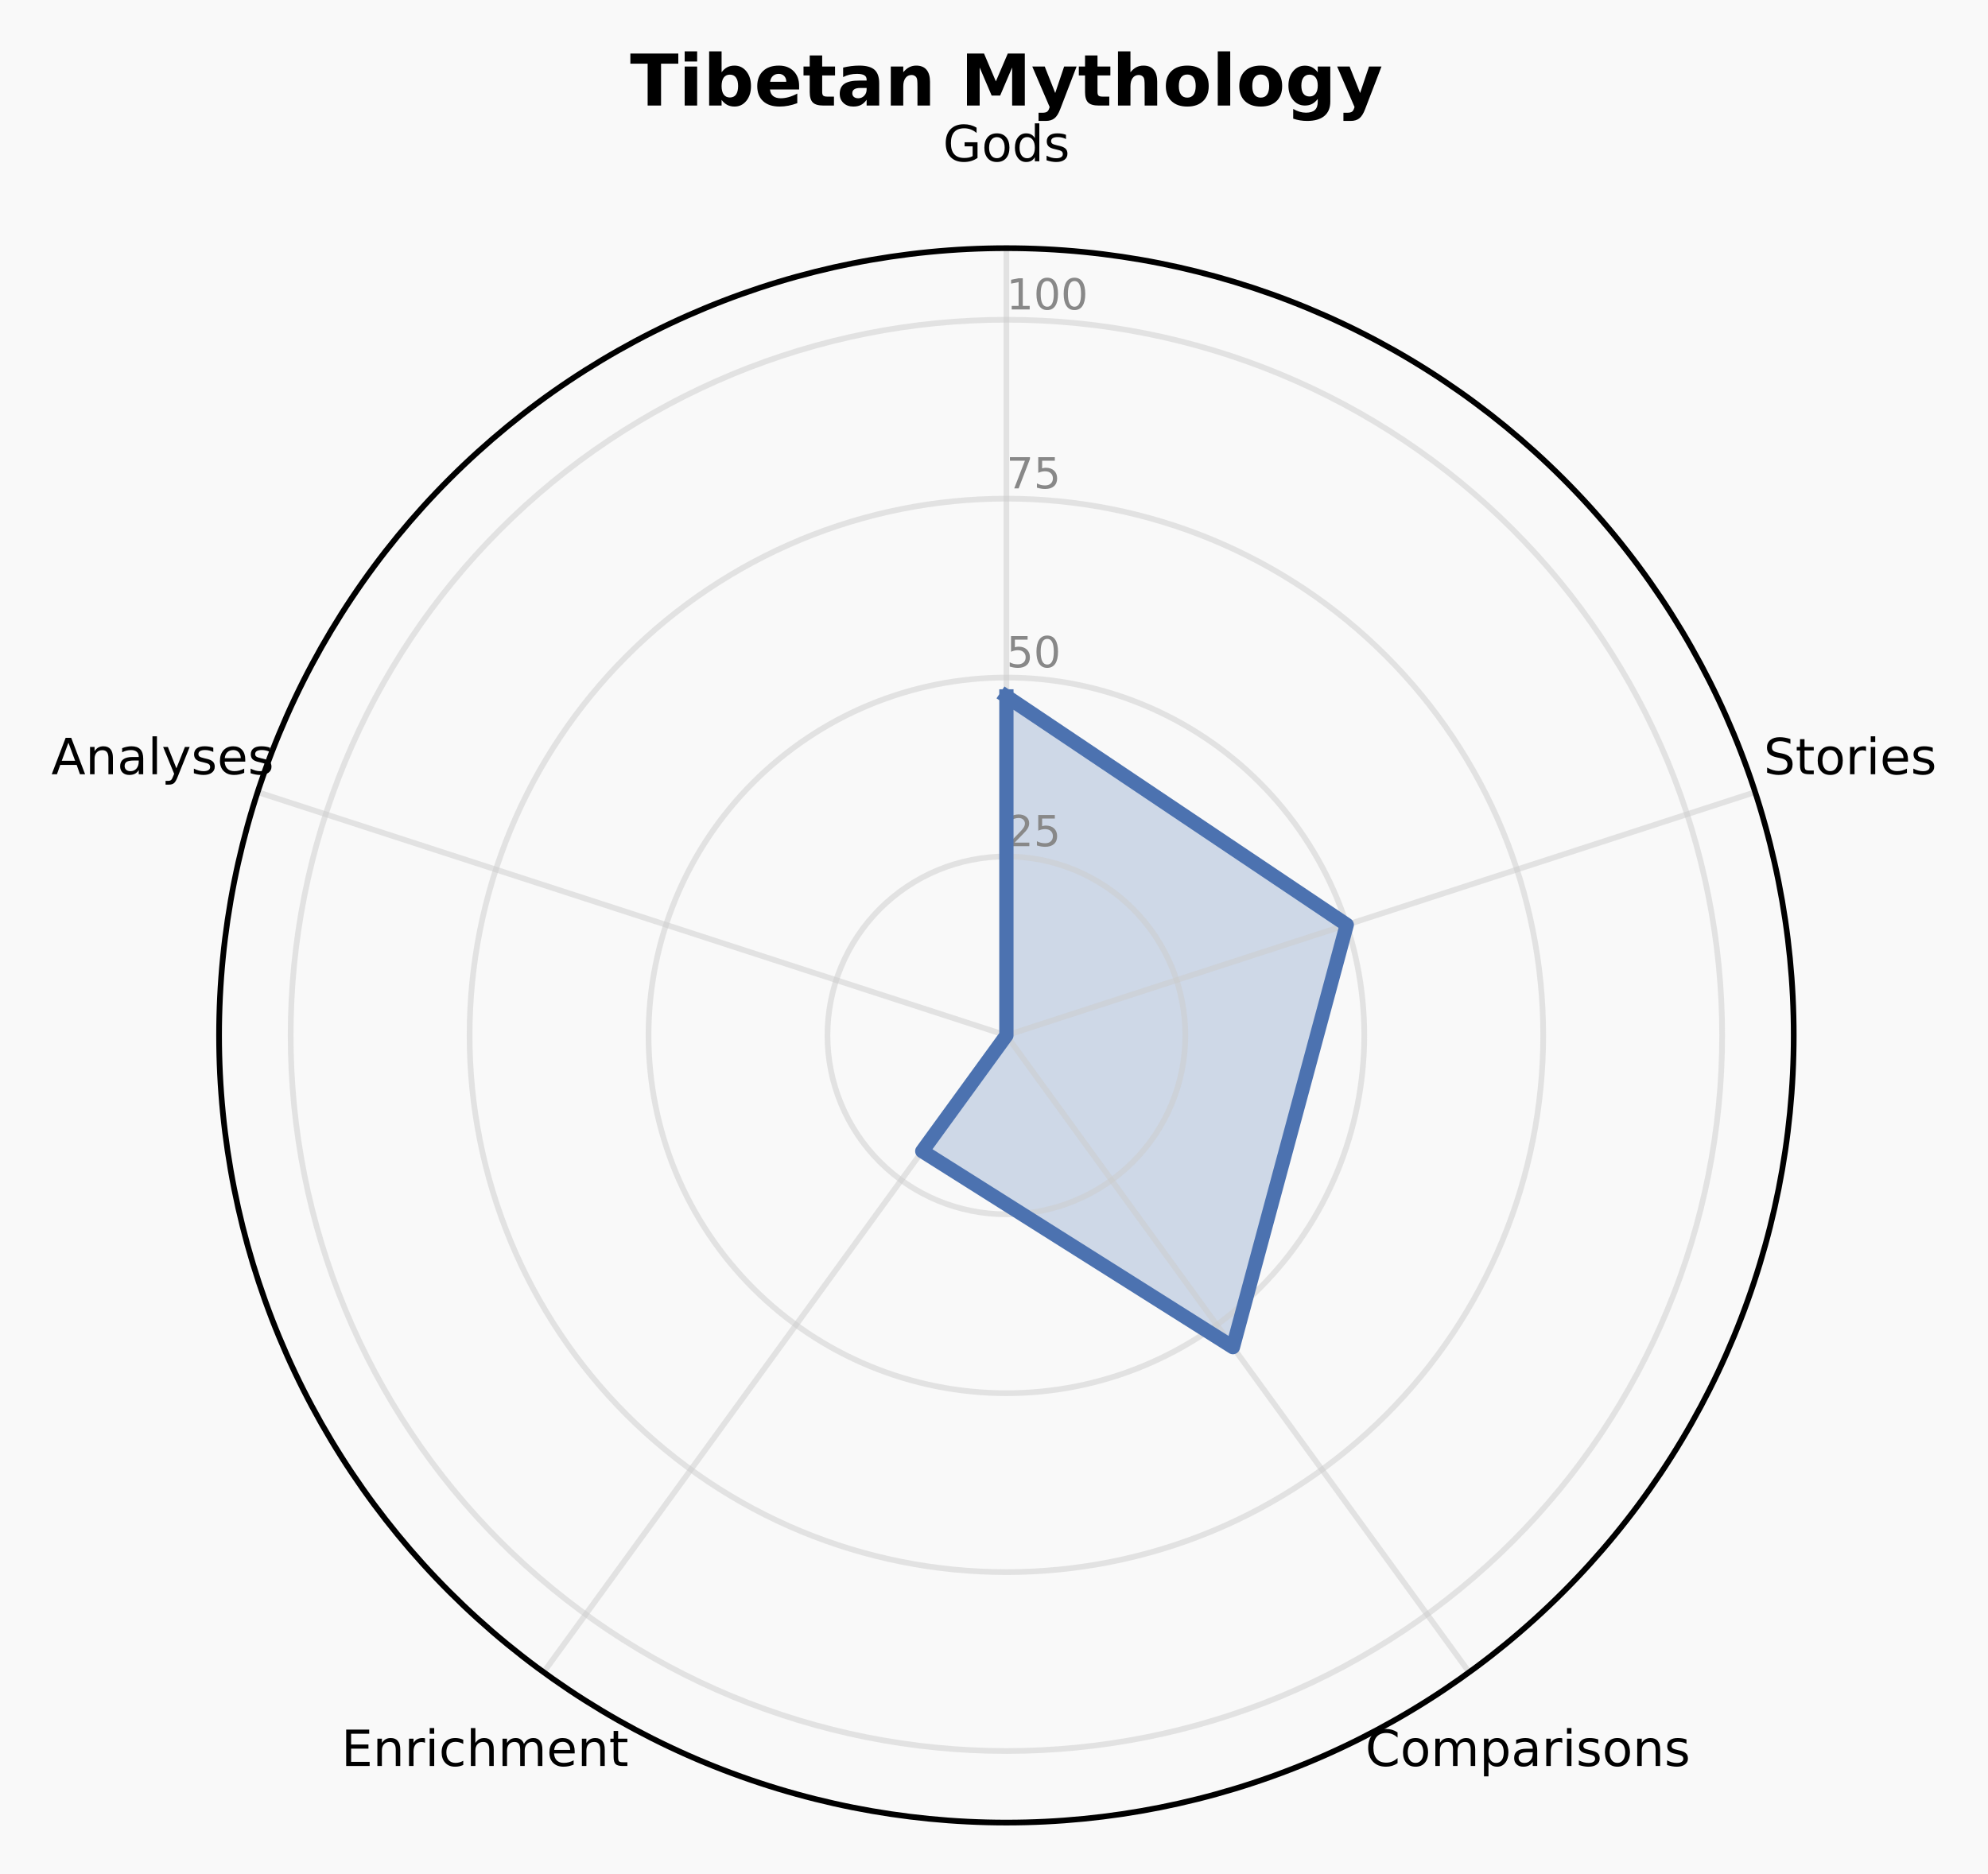
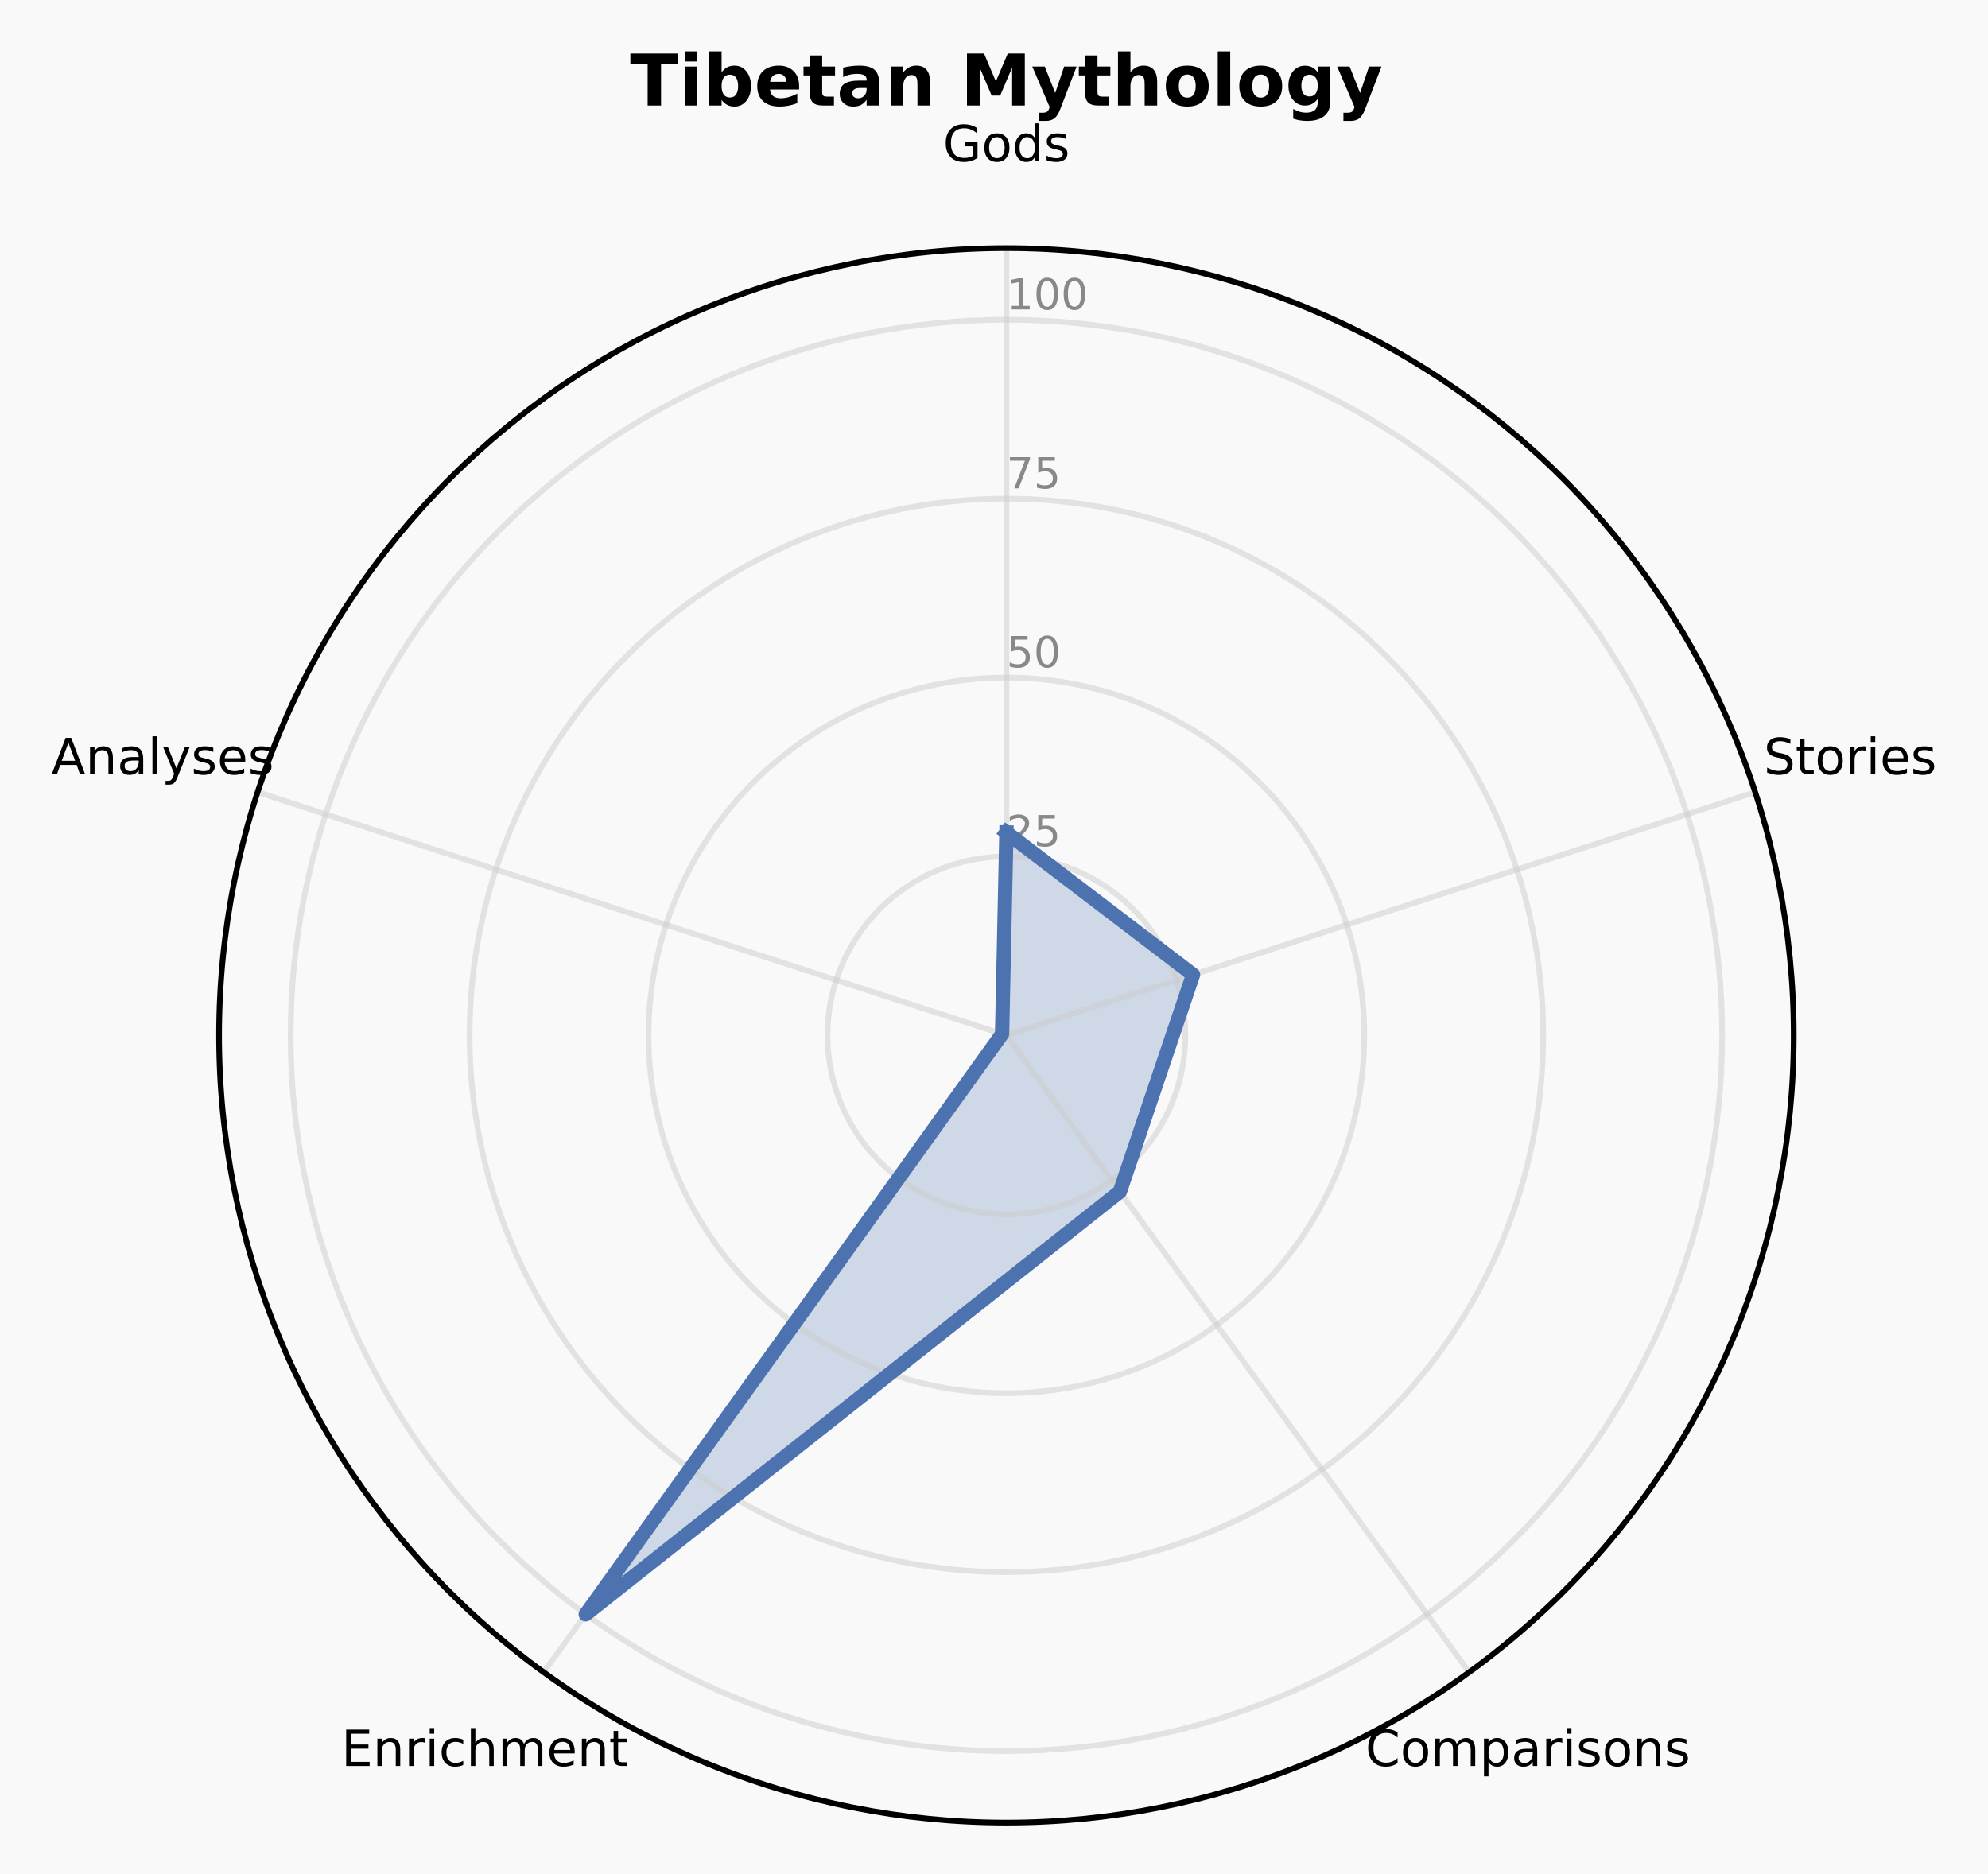
<svg xmlns="http://www.w3.org/2000/svg" xmlns:xlink="http://www.w3.org/1999/xlink" width="278.709pt" height="262.758pt" viewBox="0 0 278.709 262.758" version="1.1">
  <defs>
    <style type="text/css">*{stroke-linejoin: round; stroke-linecap: butt}</style>
  </defs>
  <g id="figure_1">
    <g id="patch_1">
      <path d="M 0 262.758  L 278.709 262.758  L 278.709 0  L 0 0  z " style="fill: #f9f9f9" />
    </g>
    <g id="axes_1">
      <g id="patch_2">
        <path d="M 251.473 145.178  C 251.473 130.683 248.618 116.329 243.071 102.938  C 237.524 89.546 229.393 77.377 219.143 67.128  C 208.894 56.878 196.725 48.748 183.334 43.201  C 169.942 37.654 155.588 34.798 141.093 34.798  C 126.598 34.798 112.244 37.654 98.853 43.201  C 85.461 48.748 73.293 56.878 63.043 67.128  C 52.794 77.377 44.663 89.546 39.116 102.938  C 33.569 116.329 30.714 130.683 30.714 145.178  C 30.714 159.673 33.569 174.027 39.116 187.418  C 44.663 200.81 52.794 212.979 63.043 223.228  C 73.293 233.478 85.461 241.609 98.853 247.155  C 112.244 252.702 126.598 255.558 141.093 255.558  C 155.588 255.558 169.942 252.702 183.334 247.155  C 196.725 241.609 208.894 233.478 219.143 223.228  C 229.393 212.979 237.524 200.81 243.071 187.418  C 248.618 174.027 251.473 159.673 251.473 145.178  M 141.093 145.178  C 141.093 145.178 141.093 145.178 141.093 145.178  C 141.093 145.178 141.093 145.178 141.093 145.178  C 141.093 145.178 141.093 145.178 141.093 145.178  C 141.093 145.178 141.093 145.178 141.093 145.178  C 141.093 145.178 141.093 145.178 141.093 145.178  C 141.093 145.178 141.093 145.178 141.093 145.178  C 141.093 145.178 141.093 145.178 141.093 145.178  C 141.093 145.178 141.093 145.178 141.093 145.178  C 141.093 145.178 141.093 145.178 141.093 145.178  C 141.093 145.178 141.093 145.178 141.093 145.178  C 141.093 145.178 141.093 145.178 141.093 145.178  C 141.093 145.178 141.093 145.178 141.093 145.178  C 141.093 145.178 141.093 145.178 141.093 145.178  C 141.093 145.178 141.093 145.178 141.093 145.178  C 141.093 145.178 141.093 145.178 141.093 145.178  C 141.093 145.178 141.093 145.178 141.093 145.178  z " style="fill: #f9f9f9" />
      </g>
      <g id="patch_3">
-         <path d="M 141.093 97.646  L 188.81 129.674  L 172.852 188.891  L 129.297 161.414  L 141.093 145.178  z " clip-path="url(#pd4801baa91)" style="fill: #4c72b0; opacity: 0.25; stroke: #4c72b0; stroke-linejoin: miter" />
+         <path d="M 141.093 116.722  L 167.261 136.676  L 157.009 167.084  L 82.112 226.359  L 140.489 144.982  z " clip-path="url(#p70c01a6e26)" style="fill: #4c72b0; opacity: 0.25; stroke: #4c72b0; stroke-linejoin: miter" />
      </g>
      <g id="matplotlib.axis_1">
        <g id="xtick_1">
          <g id="line2d_1">
-             <path d="M 141.093 145.178  L 141.093 34.798  " clip-path="url(#pd4801baa91)" style="fill: none; stroke: #cccccc; stroke-opacity: 0.5; stroke-width: 0.8; stroke-linecap: square" />
+             <path d="M 141.093 145.178  L 141.093 34.798  " clip-path="url(#p70c01a6e26)" style="fill: none; stroke: #cccccc; stroke-opacity: 0.5; stroke-width: 0.8; stroke-linecap: square" />
          </g>
          <g id="text_1">
            <g transform="translate(132.1945 22.61707) scale(0.07 -0.07)">
              <defs>
                <path id="DejaVuSans-2a" d="M 3809 666  L 3809 1919  L 2778 1919  L 2778 2438  L 4434 2438  L 4434 434  Q 4069 175 3628 42  Q 3188 -91 2688 -91  Q 1594 -91 976 548  Q 359 1188 359 2328  Q 359 3472 976 4111  Q 1594 4750 2688 4750  Q 3144 4750 3555 4637  Q 3966 4525 4313 4306  L 4313 3634  Q 3963 3931 3569 4081  Q 3175 4231 2741 4231  Q 1884 4231 1454 3753  Q 1025 3275 1025 2328  Q 1025 1384 1454 906  Q 1884 428 2741 428  Q 3075 428 3337 486  Q 3600 544 3809 666  z " transform="scale(0.015625)" />
                <path id="DejaVuSans-52" d="M 1959 3097  Q 1497 3097 1228 2736  Q 959 2375 959 1747  Q 959 1119 1226 758  Q 1494 397 1959 397  Q 2419 397 2687 759  Q 2956 1122 2956 1747  Q 2956 2369 2687 2733  Q 2419 3097 1959 3097  z M 1959 3584  Q 2709 3584 3137 3096  Q 3566 2609 3566 1747  Q 3566 888 3137 398  Q 2709 -91 1959 -91  Q 1206 -91 779 398  Q 353 888 353 1747  Q 353 2609 779 3096  Q 1206 3584 1959 3584  z " transform="scale(0.015625)" />
                <path id="DejaVuSans-47" d="M 2906 2969  L 2906 4863  L 3481 4863  L 3481 0  L 2906 0  L 2906 525  Q 2725 213 2448 61  Q 2172 -91 1784 -91  Q 1150 -91 751 415  Q 353 922 353 1747  Q 353 2572 751 3078  Q 1150 3584 1784 3584  Q 2172 3584 2448 3432  Q 2725 3281 2906 2969  z M 947 1747  Q 947 1113 1208 752  Q 1469 391 1925 391  Q 2381 391 2643 752  Q 2906 1113 2906 1747  Q 2906 2381 2643 2742  Q 2381 3103 1925 3103  Q 1469 3103 1208 2742  Q 947 2381 947 1747  z " transform="scale(0.015625)" />
                <path id="DejaVuSans-56" d="M 2834 3397  L 2834 2853  Q 2591 2978 2328 3040  Q 2066 3103 1784 3103  Q 1356 3103 1142 2972  Q 928 2841 928 2578  Q 928 2378 1081 2264  Q 1234 2150 1697 2047  L 1894 2003  Q 2506 1872 2764 1633  Q 3022 1394 3022 966  Q 3022 478 2636 193  Q 2250 -91 1575 -91  Q 1294 -91 989 -36  Q 684 19 347 128  L 347 722  Q 666 556 975 473  Q 1284 391 1588 391  Q 1994 391 2212 530  Q 2431 669 2431 922  Q 2431 1156 2273 1281  Q 2116 1406 1581 1522  L 1381 1569  Q 847 1681 609 1914  Q 372 2147 372 2553  Q 372 3047 722 3315  Q 1072 3584 1716 3584  Q 2034 3584 2315 3537  Q 2597 3491 2834 3397  z " transform="scale(0.015625)" />
              </defs>
              <use xlink:href="#DejaVuSans-2a" />
              <use xlink:href="#DejaVuSans-52" transform="translate(77.48438 0)" />
              <use xlink:href="#DejaVuSans-47" transform="translate(138.6719 0)" />
              <use xlink:href="#DejaVuSans-56" transform="translate(202.1562 0)" />
            </g>
          </g>
        </g>
        <g id="xtick_2">
          <g id="line2d_2">
-             <path d="M 141.093 145.178  L 246.07 111.069  " clip-path="url(#pd4801baa91)" style="fill: none; stroke: #cccccc; stroke-opacity: 0.5; stroke-width: 0.8; stroke-linecap: square" />
+             <path d="M 141.093 145.178  L 246.07 111.069  " clip-path="url(#p70c01a6e26)" style="fill: none; stroke: #cccccc; stroke-opacity: 0.5; stroke-width: 0.8; stroke-linecap: square" />
          </g>
          <g id="text_2">
            <g transform="translate(247.2616 108.5613) scale(0.07 -0.07)">
              <defs>
                <path id="DejaVuSans-36" d="M 3425 4513  L 3425 3897  Q 3066 4069 2747 4153  Q 2428 4238 2131 4238  Q 1616 4238 1336 4038  Q 1056 3838 1056 3469  Q 1056 3159 1242 3001  Q 1428 2844 1947 2747  L 2328 2669  Q 3034 2534 3370 2195  Q 3706 1856 3706 1288  Q 3706 609 3251 259  Q 2797 -91 1919 -91  Q 1588 -91 1214 -16  Q 841 59 441 206  L 441 856  Q 825 641 1194 531  Q 1563 422 1919 422  Q 2459 422 2753 634  Q 3047 847 3047 1241  Q 3047 1584 2836 1778  Q 2625 1972 2144 2069  L 1759 2144  Q 1053 2284 737 2584  Q 422 2884 422 3419  Q 422 4038 858 4394  Q 1294 4750 2059 4750  Q 2388 4750 2728 4690  Q 3069 4631 3425 4513  z " transform="scale(0.015625)" />
                <path id="DejaVuSans-57" d="M 1172 4494  L 1172 3500  L 2356 3500  L 2356 3053  L 1172 3053  L 1172 1153  Q 1172 725 1289 603  Q 1406 481 1766 481  L 2356 481  L 2356 0  L 1766 0  Q 1100 0 847 248  Q 594 497 594 1153  L 594 3053  L 172 3053  L 172 3500  L 594 3500  L 594 4494  L 1172 4494  z " transform="scale(0.015625)" />
                <path id="DejaVuSans-55" d="M 2631 2963  Q 2534 3019 2420 3045  Q 2306 3072 2169 3072  Q 1681 3072 1420 2755  Q 1159 2438 1159 1844  L 1159 0  L 581 0  L 581 3500  L 1159 3500  L 1159 2956  Q 1341 3275 1631 3429  Q 1922 3584 2338 3584  Q 2397 3584 2469 3576  Q 2541 3569 2628 3553  L 2631 2963  z " transform="scale(0.015625)" />
                <path id="DejaVuSans-4c" d="M 603 3500  L 1178 3500  L 1178 0  L 603 0  L 603 3500  z M 603 4863  L 1178 4863  L 1178 4134  L 603 4134  L 603 4863  z " transform="scale(0.015625)" />
                <path id="DejaVuSans-48" d="M 3597 1894  L 3597 1613  L 953 1613  Q 991 1019 1311 708  Q 1631 397 2203 397  Q 2534 397 2845 478  Q 3156 559 3463 722  L 3463 178  Q 3153 47 2828 -22  Q 2503 -91 2169 -91  Q 1331 -91 842 396  Q 353 884 353 1716  Q 353 2575 817 3079  Q 1281 3584 2069 3584  Q 2775 3584 3186 3129  Q 3597 2675 3597 1894  z M 3022 2063  Q 3016 2534 2758 2815  Q 2500 3097 2075 3097  Q 1594 3097 1305 2825  Q 1016 2553 972 2059  L 3022 2063  z " transform="scale(0.015625)" />
              </defs>
              <use xlink:href="#DejaVuSans-36" />
              <use xlink:href="#DejaVuSans-57" transform="translate(63.48438 0)" />
              <use xlink:href="#DejaVuSans-52" transform="translate(102.6875 0)" />
              <use xlink:href="#DejaVuSans-55" transform="translate(163.875 0)" />
              <use xlink:href="#DejaVuSans-4c" transform="translate(204.9844 0)" />
              <use xlink:href="#DejaVuSans-48" transform="translate(232.7656 0)" />
              <use xlink:href="#DejaVuSans-56" transform="translate(294.2969 0)" />
            </g>
          </g>
        </g>
        <g id="xtick_3">
          <g id="line2d_3">
-             <path d="M 141.093 145.178  L 205.973 234.477  " clip-path="url(#pd4801baa91)" style="fill: none; stroke: #cccccc; stroke-opacity: 0.5; stroke-width: 0.8; stroke-linecap: square" />
+             <path d="M 141.093 145.178  L 205.973 234.477  " clip-path="url(#p70c01a6e26)" style="fill: none; stroke: #cccccc; stroke-opacity: 0.5; stroke-width: 0.8; stroke-linecap: square" />
          </g>
          <g id="text_3">
            <g transform="translate(191.4228 247.6219) scale(0.07 -0.07)">
              <defs>
                <path id="DejaVuSans-26" d="M 4122 4306  L 4122 3641  Q 3803 3938 3442 4084  Q 3081 4231 2675 4231  Q 1875 4231 1450 3742  Q 1025 3253 1025 2328  Q 1025 1406 1450 917  Q 1875 428 2675 428  Q 3081 428 3442 575  Q 3803 722 4122 1019  L 4122 359  Q 3791 134 3420 21  Q 3050 -91 2638 -91  Q 1578 -91 968 557  Q 359 1206 359 2328  Q 359 3453 968 4101  Q 1578 4750 2638 4750  Q 3056 4750 3426 4639  Q 3797 4528 4122 4306  z " transform="scale(0.015625)" />
                <path id="DejaVuSans-50" d="M 3328 2828  Q 3544 3216 3844 3400  Q 4144 3584 4550 3584  Q 5097 3584 5394 3201  Q 5691 2819 5691 2113  L 5691 0  L 5113 0  L 5113 2094  Q 5113 2597 4934 2840  Q 4756 3084 4391 3084  Q 3944 3084 3684 2787  Q 3425 2491 3425 1978  L 3425 0  L 2847 0  L 2847 2094  Q 2847 2600 2669 2842  Q 2491 3084 2119 3084  Q 1678 3084 1418 2786  Q 1159 2488 1159 1978  L 1159 0  L 581 0  L 581 3500  L 1159 3500  L 1159 2956  Q 1356 3278 1631 3431  Q 1906 3584 2284 3584  Q 2666 3584 2933 3390  Q 3200 3197 3328 2828  z " transform="scale(0.015625)" />
                <path id="DejaVuSans-53" d="M 1159 525  L 1159 -1331  L 581 -1331  L 581 3500  L 1159 3500  L 1159 2969  Q 1341 3281 1617 3432  Q 1894 3584 2278 3584  Q 2916 3584 3314 3078  Q 3713 2572 3713 1747  Q 3713 922 3314 415  Q 2916 -91 2278 -91  Q 1894 -91 1617 61  Q 1341 213 1159 525  z M 3116 1747  Q 3116 2381 2855 2742  Q 2594 3103 2138 3103  Q 1681 3103 1420 2742  Q 1159 2381 1159 1747  Q 1159 1113 1420 752  Q 1681 391 2138 391  Q 2594 391 2855 752  Q 3116 1113 3116 1747  z " transform="scale(0.015625)" />
                <path id="DejaVuSans-44" d="M 2194 1759  Q 1497 1759 1228 1600  Q 959 1441 959 1056  Q 959 750 1161 570  Q 1363 391 1709 391  Q 2188 391 2477 730  Q 2766 1069 2766 1631  L 2766 1759  L 2194 1759  z M 3341 1997  L 3341 0  L 2766 0  L 2766 531  Q 2569 213 2275 61  Q 1981 -91 1556 -91  Q 1019 -91 701 211  Q 384 513 384 1019  Q 384 1609 779 1909  Q 1175 2209 1959 2209  L 2766 2209  L 2766 2266  Q 2766 2663 2505 2880  Q 2244 3097 1772 3097  Q 1472 3097 1187 3025  Q 903 2953 641 2809  L 641 3341  Q 956 3463 1253 3523  Q 1550 3584 1831 3584  Q 2591 3584 2966 3190  Q 3341 2797 3341 1997  z " transform="scale(0.015625)" />
                <path id="DejaVuSans-51" d="M 3513 2113  L 3513 0  L 2938 0  L 2938 2094  Q 2938 2591 2744 2837  Q 2550 3084 2163 3084  Q 1697 3084 1428 2787  Q 1159 2491 1159 1978  L 1159 0  L 581 0  L 581 3500  L 1159 3500  L 1159 2956  Q 1366 3272 1645 3428  Q 1925 3584 2291 3584  Q 2894 3584 3203 3211  Q 3513 2838 3513 2113  z " transform="scale(0.015625)" />
              </defs>
              <use xlink:href="#DejaVuSans-26" />
              <use xlink:href="#DejaVuSans-52" transform="translate(69.82812 0)" />
              <use xlink:href="#DejaVuSans-50" transform="translate(131.0156 0)" />
              <use xlink:href="#DejaVuSans-53" transform="translate(228.4219 0)" />
              <use xlink:href="#DejaVuSans-44" transform="translate(291.9062 0)" />
              <use xlink:href="#DejaVuSans-55" transform="translate(353.1875 0)" />
              <use xlink:href="#DejaVuSans-4c" transform="translate(394.2969 0)" />
              <use xlink:href="#DejaVuSans-56" transform="translate(422.0781 0)" />
              <use xlink:href="#DejaVuSans-52" transform="translate(474.1719 0)" />
              <use xlink:href="#DejaVuSans-51" transform="translate(535.3594 0)" />
              <use xlink:href="#DejaVuSans-56" transform="translate(598.7344 0)" />
            </g>
          </g>
        </g>
        <g id="xtick_4">
          <g id="line2d_4">
-             <path d="M 141.093 145.178  L 76.214 234.477  " clip-path="url(#pd4801baa91)" style="fill: none; stroke: #cccccc; stroke-opacity: 0.5; stroke-width: 0.8; stroke-linecap: square" />
+             <path d="M 141.093 145.178  L 76.214 234.477  " clip-path="url(#p70c01a6e26)" style="fill: none; stroke: #cccccc; stroke-opacity: 0.5; stroke-width: 0.8; stroke-linecap: square" />
          </g>
          <g id="text_4">
            <g transform="translate(47.8483 247.6219) scale(0.07 -0.07)">
              <defs>
                <path id="DejaVuSans-28" d="M 628 4666  L 3578 4666  L 3578 4134  L 1259 4134  L 1259 2753  L 3481 2753  L 3481 2222  L 1259 2222  L 1259 531  L 3634 531  L 3634 0  L 628 0  L 628 4666  z " transform="scale(0.015625)" />
                <path id="DejaVuSans-46" d="M 3122 3366  L 3122 2828  Q 2878 2963 2633 3030  Q 2388 3097 2138 3097  Q 1578 3097 1268 2742  Q 959 2388 959 1747  Q 959 1106 1268 751  Q 1578 397 2138 397  Q 2388 397 2633 464  Q 2878 531 3122 666  L 3122 134  Q 2881 22 2623 -34  Q 2366 -91 2075 -91  Q 1284 -91 818 406  Q 353 903 353 1747  Q 353 2603 823 3093  Q 1294 3584 2113 3584  Q 2378 3584 2631 3529  Q 2884 3475 3122 3366  z " transform="scale(0.015625)" />
                <path id="DejaVuSans-4b" d="M 3513 2113  L 3513 0  L 2938 0  L 2938 2094  Q 2938 2591 2744 2837  Q 2550 3084 2163 3084  Q 1697 3084 1428 2787  Q 1159 2491 1159 1978  L 1159 0  L 581 0  L 581 4863  L 1159 4863  L 1159 2956  Q 1366 3272 1645 3428  Q 1925 3584 2291 3584  Q 2894 3584 3203 3211  Q 3513 2838 3513 2113  z " transform="scale(0.015625)" />
              </defs>
              <use xlink:href="#DejaVuSans-28" />
              <use xlink:href="#DejaVuSans-51" transform="translate(63.1875 0)" />
              <use xlink:href="#DejaVuSans-55" transform="translate(126.5625 0)" />
              <use xlink:href="#DejaVuSans-4c" transform="translate(167.6719 0)" />
              <use xlink:href="#DejaVuSans-46" transform="translate(195.4531 0)" />
              <use xlink:href="#DejaVuSans-4b" transform="translate(250.4375 0)" />
              <use xlink:href="#DejaVuSans-50" transform="translate(313.8125 0)" />
              <use xlink:href="#DejaVuSans-48" transform="translate(411.2188 0)" />
              <use xlink:href="#DejaVuSans-51" transform="translate(472.75 0)" />
              <use xlink:href="#DejaVuSans-57" transform="translate(536.125 0)" />
            </g>
          </g>
        </g>
        <g id="xtick_5">
          <g id="line2d_5">
-             <path d="M 141.093 145.178  L 36.116 111.069  " clip-path="url(#pd4801baa91)" style="fill: none; stroke: #cccccc; stroke-opacity: 0.5; stroke-width: 0.8; stroke-linecap: square" />
+             <path d="M 141.093 145.178  L 36.116 111.069  " clip-path="url(#p70c01a6e26)" style="fill: none; stroke: #cccccc; stroke-opacity: 0.5; stroke-width: 0.8; stroke-linecap: square" />
          </g>
          <g id="text_5">
            <g transform="translate(7.2 108.5613) scale(0.07 -0.07)">
              <defs>
                <path id="DejaVuSans-24" d="M 2188 4044  L 1331 1722  L 3047 1722  L 2188 4044  z M 1831 4666  L 2547 4666  L 4325 0  L 3669 0  L 3244 1197  L 1141 1197  L 716 0  L 50 0  L 1831 4666  z " transform="scale(0.015625)" />
                <path id="DejaVuSans-4f" d="M 603 4863  L 1178 4863  L 1178 0  L 603 0  L 603 4863  z " transform="scale(0.015625)" />
                <path id="DejaVuSans-5c" d="M 2059 -325  Q 1816 -950 1584 -1140  Q 1353 -1331 966 -1331  L 506 -1331  L 506 -850  L 844 -850  Q 1081 -850 1212 -737  Q 1344 -625 1503 -206  L 1606 56  L 191 3500  L 800 3500  L 1894 763  L 2988 3500  L 3597 3500  L 2059 -325  z " transform="scale(0.015625)" />
              </defs>
              <use xlink:href="#DejaVuSans-24" />
              <use xlink:href="#DejaVuSans-51" transform="translate(68.40625 0)" />
              <use xlink:href="#DejaVuSans-44" transform="translate(131.7812 0)" />
              <use xlink:href="#DejaVuSans-4f" transform="translate(193.0625 0)" />
              <use xlink:href="#DejaVuSans-5c" transform="translate(220.8438 0)" />
              <use xlink:href="#DejaVuSans-56" transform="translate(280.0312 0)" />
              <use xlink:href="#DejaVuSans-48" transform="translate(332.125 0)" />
              <use xlink:href="#DejaVuSans-56" transform="translate(393.6562 0)" />
            </g>
          </g>
        </g>
      </g>
      <g id="matplotlib.axis_2">
        <g id="ytick_1">
          <g id="line2d_6">
-             <path d="M 141.093 120.092  C 144.388 120.092 147.65 120.741 150.693 122.001  C 153.737 123.262 156.503 125.11 158.832 127.439  C 161.161 129.769 163.009 132.534 164.27 135.578  C 165.531 138.621 166.18 141.884 166.18 145.178  C 166.18 148.472 165.531 151.735 164.27 154.778  C 163.009 157.822 161.161 160.587 158.832 162.917  C 156.503 165.246 153.737 167.094 150.693 168.355  C 147.65 169.615 144.388 170.264 141.093 170.264  C 137.799 170.264 134.537 169.615 131.493 168.355  C 128.45 167.094 125.684 165.246 123.355 162.917  C 121.025 160.587 119.177 157.822 117.917 154.778  C 116.656 151.735 116.007 148.472 116.007 145.178  C 116.007 141.884 116.656 138.621 117.917 135.578  C 119.177 132.534 121.025 129.769 123.355 127.439  C 125.684 125.11 128.45 123.262 131.493 122.001  C 134.537 120.741 137.799 120.092 141.093 120.092  " clip-path="url(#pd4801baa91)" style="fill: none; stroke: #cccccc; stroke-opacity: 0.5; stroke-width: 0.8; stroke-linecap: square" />
+             <path d="M 141.093 120.092  C 144.388 120.092 147.65 120.741 150.693 122.001  C 153.737 123.262 156.503 125.11 158.832 127.439  C 161.161 129.769 163.009 132.534 164.27 135.578  C 165.531 138.621 166.18 141.884 166.18 145.178  C 166.18 148.472 165.531 151.735 164.27 154.778  C 163.009 157.822 161.161 160.587 158.832 162.917  C 156.503 165.246 153.737 167.094 150.693 168.355  C 147.65 169.615 144.388 170.264 141.093 170.264  C 137.799 170.264 134.537 169.615 131.493 168.355  C 128.45 167.094 125.684 165.246 123.355 162.917  C 121.025 160.587 119.177 157.822 117.917 154.778  C 116.656 151.735 116.007 148.472 116.007 145.178  C 116.007 141.884 116.656 138.621 117.917 135.578  C 119.177 132.534 121.025 129.769 123.355 127.439  C 125.684 125.11 128.45 123.262 131.493 122.001  C 134.537 120.741 137.799 120.092 141.093 120.092  " clip-path="url(#p70c01a6e26)" style="fill: none; stroke: #cccccc; stroke-opacity: 0.5; stroke-width: 0.8; stroke-linecap: square" />
          </g>
          <g id="text_6">
            <g style="fill: #888888" transform="translate(141.0933 118.6504) scale(0.06 -0.06)">
              <defs>
                <path id="DejaVuSans-15" d="M 1228 531  L 3431 531  L 3431 0  L 469 0  L 469 531  Q 828 903 1448 1529  Q 2069 2156 2228 2338  Q 2531 2678 2651 2914  Q 2772 3150 2772 3378  Q 2772 3750 2511 3984  Q 2250 4219 1831 4219  Q 1534 4219 1204 4116  Q 875 4013 500 3803  L 500 4441  Q 881 4594 1212 4672  Q 1544 4750 1819 4750  Q 2544 4750 2975 4387  Q 3406 4025 3406 3419  Q 3406 3131 3298 2873  Q 3191 2616 2906 2266  Q 2828 2175 2409 1742  Q 1991 1309 1228 531  z " transform="scale(0.015625)" />
                <path id="DejaVuSans-18" d="M 691 4666  L 3169 4666  L 3169 4134  L 1269 4134  L 1269 2991  Q 1406 3038 1543 3061  Q 1681 3084 1819 3084  Q 2600 3084 3056 2656  Q 3513 2228 3513 1497  Q 3513 744 3044 326  Q 2575 -91 1722 -91  Q 1428 -91 1123 -41  Q 819 9 494 109  L 494 744  Q 775 591 1075 516  Q 1375 441 1709 441  Q 2250 441 2565 725  Q 2881 1009 2881 1497  Q 2881 1984 2565 2268  Q 2250 2553 1709 2553  Q 1456 2553 1204 2497  Q 953 2441 691 2322  L 691 4666  z " transform="scale(0.015625)" />
              </defs>
              <use xlink:href="#DejaVuSans-15" />
              <use xlink:href="#DejaVuSans-18" transform="translate(63.625 0)" />
            </g>
          </g>
        </g>
        <g id="ytick_2">
          <g id="line2d_7">
-             <path d="M 141.093 95.005  C 147.682 95.005 154.206 96.303 160.293 98.825  C 166.381 101.346 171.912 105.042 176.571 109.701  C 181.229 114.36 184.925 119.891 187.447 125.978  C 189.968 132.065 191.266 138.589 191.266 145.178  C 191.266 151.767 189.968 158.291 187.447 164.378  C 184.925 170.465 181.229 175.997 176.571 180.655  C 171.912 185.314 166.381 189.01 160.293 191.531  C 154.206 194.053 147.682 195.351 141.093 195.351  C 134.505 195.351 127.98 194.053 121.893 191.531  C 115.806 189.01 110.275 185.314 105.616 180.655  C 100.957 175.997 97.261 170.465 94.74 164.378  C 92.219 158.291 90.921 151.767 90.921 145.178  C 90.921 138.589 92.219 132.065 94.74 125.978  C 97.261 119.891 100.957 114.36 105.616 109.701  C 110.275 105.042 115.806 101.346 121.893 98.825  C 127.98 96.303 134.505 95.005 141.093 95.005  " clip-path="url(#pd4801baa91)" style="fill: none; stroke: #cccccc; stroke-opacity: 0.5; stroke-width: 0.8; stroke-linecap: square" />
+             <path d="M 141.093 95.005  C 147.682 95.005 154.206 96.303 160.293 98.825  C 166.381 101.346 171.912 105.042 176.571 109.701  C 181.229 114.36 184.925 119.891 187.447 125.978  C 189.968 132.065 191.266 138.589 191.266 145.178  C 191.266 151.767 189.968 158.291 187.447 164.378  C 184.925 170.465 181.229 175.997 176.571 180.655  C 171.912 185.314 166.381 189.01 160.293 191.531  C 154.206 194.053 147.682 195.351 141.093 195.351  C 134.505 195.351 127.98 194.053 121.893 191.531  C 115.806 189.01 110.275 185.314 105.616 180.655  C 100.957 175.997 97.261 170.465 94.74 164.378  C 92.219 158.291 90.921 151.767 90.921 145.178  C 90.921 138.589 92.219 132.065 94.74 125.978  C 97.261 119.891 100.957 114.36 105.616 109.701  C 110.275 105.042 115.806 101.346 121.893 98.825  C 127.98 96.303 134.505 95.005 141.093 95.005  " clip-path="url(#p70c01a6e26)" style="fill: none; stroke: #cccccc; stroke-opacity: 0.5; stroke-width: 0.8; stroke-linecap: square" />
          </g>
          <g id="text_7">
            <g style="fill: #888888" transform="translate(141.0933 93.56408) scale(0.06 -0.06)">
              <defs>
                <path id="DejaVuSans-13" d="M 2034 4250  Q 1547 4250 1301 3770  Q 1056 3291 1056 2328  Q 1056 1369 1301 889  Q 1547 409 2034 409  Q 2525 409 2770 889  Q 3016 1369 3016 2328  Q 3016 3291 2770 3770  Q 2525 4250 2034 4250  z M 2034 4750  Q 2819 4750 3233 4129  Q 3647 3509 3647 2328  Q 3647 1150 3233 529  Q 2819 -91 2034 -91  Q 1250 -91 836 529  Q 422 1150 422 2328  Q 422 3509 836 4129  Q 1250 4750 2034 4750  z " transform="scale(0.015625)" />
              </defs>
              <use xlink:href="#DejaVuSans-18" />
              <use xlink:href="#DejaVuSans-13" transform="translate(63.625 0)" />
            </g>
          </g>
        </g>
        <g id="ytick_3">
          <g id="line2d_8">
-             <path d="M 141.093 69.919  C 150.976 69.919 160.763 71.866 169.894 75.648  C 179.024 79.43 187.321 84.974 194.309 91.962  C 201.298 98.95 206.841 107.247 210.623 116.378  C 214.405 125.508 216.352 135.295 216.352 145.178  C 216.352 155.061 214.405 164.848 210.623 173.978  C 206.841 183.109 201.298 191.406 194.309 198.394  C 187.321 205.382 179.024 210.926 169.894 214.708  C 160.763 218.49 150.976 220.437 141.093 220.437  C 131.21 220.437 121.424 218.49 112.293 214.708  C 103.162 210.926 94.866 205.382 87.877 198.394  C 80.889 191.406 75.345 183.109 71.563 173.978  C 67.781 164.848 65.834 155.061 65.834 145.178  C 65.834 135.295 67.781 125.508 71.563 116.378  C 75.345 107.247 80.889 98.95 87.877 91.962  C 94.866 84.974 103.162 79.43 112.293 75.648  C 121.424 71.866 131.21 69.919 141.093 69.919  " clip-path="url(#pd4801baa91)" style="fill: none; stroke: #cccccc; stroke-opacity: 0.5; stroke-width: 0.8; stroke-linecap: square" />
+             <path d="M 141.093 69.919  C 150.976 69.919 160.763 71.866 169.894 75.648  C 179.024 79.43 187.321 84.974 194.309 91.962  C 201.298 98.95 206.841 107.247 210.623 116.378  C 214.405 125.508 216.352 135.295 216.352 145.178  C 216.352 155.061 214.405 164.848 210.623 173.978  C 206.841 183.109 201.298 191.406 194.309 198.394  C 187.321 205.382 179.024 210.926 169.894 214.708  C 160.763 218.49 150.976 220.437 141.093 220.437  C 131.21 220.437 121.424 218.49 112.293 214.708  C 103.162 210.926 94.866 205.382 87.877 198.394  C 80.889 191.406 75.345 183.109 71.563 173.978  C 67.781 164.848 65.834 155.061 65.834 145.178  C 65.834 135.295 67.781 125.508 71.563 116.378  C 75.345 107.247 80.889 98.95 87.877 91.962  C 94.866 84.974 103.162 79.43 112.293 75.648  C 121.424 71.866 131.21 69.919 141.093 69.919  " clip-path="url(#p70c01a6e26)" style="fill: none; stroke: #cccccc; stroke-opacity: 0.5; stroke-width: 0.8; stroke-linecap: square" />
          </g>
          <g id="text_8">
            <g style="fill: #888888" transform="translate(141.0933 68.47781) scale(0.06 -0.06)">
              <defs>
                <path id="DejaVuSans-1a" d="M 525 4666  L 3525 4666  L 3525 4397  L 1831 0  L 1172 0  L 2766 4134  L 525 4134  L 525 4666  z " transform="scale(0.015625)" />
              </defs>
              <use xlink:href="#DejaVuSans-1a" />
              <use xlink:href="#DejaVuSans-18" transform="translate(63.625 0)" />
            </g>
          </g>
        </g>
        <g id="ytick_4">
          <g id="line2d_9">
-             <path d="M 141.093 44.833  C 154.27 44.833 167.32 47.429 179.494 52.471  C 191.668 57.514 202.73 64.906 212.048 74.223  C 221.366 83.541 228.757 94.603 233.8 106.778  C 238.843 118.952 241.438 132.001 241.438 145.178  C 241.438 158.355 238.843 171.404 233.8 183.578  C 228.757 195.753 221.366 206.815 212.048 216.133  C 202.73 225.45 191.668 232.842 179.494 237.885  C 167.32 242.927 154.27 245.523 141.093 245.523  C 127.916 245.523 114.867 242.927 102.693 237.885  C 90.519 232.842 79.456 225.45 70.139 216.133  C 60.821 206.815 53.429 195.753 48.387 183.578  C 43.344 171.404 40.748 158.355 40.748 145.178  C 40.748 132.001 43.344 118.952 48.387 106.778  C 53.429 94.603 60.821 83.541 70.139 74.223  C 79.456 64.906 90.519 57.514 102.693 52.471  C 114.867 47.429 127.916 44.833 141.093 44.833  " clip-path="url(#pd4801baa91)" style="fill: none; stroke: #cccccc; stroke-opacity: 0.5; stroke-width: 0.8; stroke-linecap: square" />
+             <path d="M 141.093 44.833  C 154.27 44.833 167.32 47.429 179.494 52.471  C 191.668 57.514 202.73 64.906 212.048 74.223  C 221.366 83.541 228.757 94.603 233.8 106.778  C 238.843 118.952 241.438 132.001 241.438 145.178  C 241.438 158.355 238.843 171.404 233.8 183.578  C 228.757 195.753 221.366 206.815 212.048 216.133  C 202.73 225.45 191.668 232.842 179.494 237.885  C 167.32 242.927 154.27 245.523 141.093 245.523  C 127.916 245.523 114.867 242.927 102.693 237.885  C 90.519 232.842 79.456 225.45 70.139 216.133  C 60.821 206.815 53.429 195.753 48.387 183.578  C 43.344 171.404 40.748 158.355 40.748 145.178  C 40.748 132.001 43.344 118.952 48.387 106.778  C 53.429 94.603 60.821 83.541 70.139 74.223  C 79.456 64.906 90.519 57.514 102.693 52.471  C 114.867 47.429 127.916 44.833 141.093 44.833  " clip-path="url(#p70c01a6e26)" style="fill: none; stroke: #cccccc; stroke-opacity: 0.5; stroke-width: 0.8; stroke-linecap: square" />
          </g>
          <g id="text_9">
            <g style="fill: #888888" transform="translate(141.0933 43.39154) scale(0.06 -0.06)">
              <defs>
                <path id="DejaVuSans-14" d="M 794 531  L 1825 531  L 1825 4091  L 703 3866  L 703 4441  L 1819 4666  L 2450 4666  L 2450 531  L 3481 531  L 3481 0  L 794 0  L 794 531  z " transform="scale(0.015625)" />
              </defs>
              <use xlink:href="#DejaVuSans-14" />
              <use xlink:href="#DejaVuSans-13" transform="translate(63.625 0)" />
              <use xlink:href="#DejaVuSans-13" transform="translate(127.25 0)" />
            </g>
          </g>
        </g>
      </g>
      <g id="line2d_10">
-         <path d="M 141.093 97.646  L 188.81 129.674  L 172.852 188.891  L 129.297 161.414  L 141.093 145.178  L 141.093 97.646  " clip-path="url(#pd4801baa91)" style="fill: none; stroke: #4c72b0; stroke-width: 2; stroke-linecap: square" />
+         <path d="M 141.093 116.722  L 167.261 136.676  L 157.009 167.084  L 82.112 226.359  L 140.489 144.982  L 141.093 116.722  " clip-path="url(#p70c01a6e26)" style="fill: none; stroke: #4c72b0; stroke-width: 2; stroke-linecap: square" />
      </g>
      <g id="patch_4">
        <path d="M 141.093 34.798  C 126.598 34.798 112.244 37.654 98.853 43.201  C 85.461 48.748 73.293 56.878 63.043 67.128  C 52.794 77.377 44.663 89.546 39.116 102.938  C 33.569 116.329 30.714 130.683 30.714 145.178  C 30.714 159.673 33.569 174.027 39.116 187.418  C 44.663 200.81 52.794 212.979 63.043 223.228  C 73.293 233.478 85.461 241.609 98.853 247.155  C 112.244 252.702 126.598 255.558 141.093 255.558  C 155.588 255.558 169.942 252.702 183.334 247.155  C 196.725 241.609 208.894 233.478 219.143 223.228  C 229.393 212.979 237.524 200.81 243.071 187.418  C 248.618 174.027 251.473 159.673 251.473 145.178  C 251.473 130.683 248.618 116.329 243.071 102.938  C 237.524 89.546 229.393 77.377 219.143 67.128  C 208.894 56.878 196.725 48.748 183.334 43.201  C 169.942 37.654 155.588 34.798 141.093 34.798  " style="fill: none; stroke: #000000; stroke-width: 0.8; stroke-linejoin: miter; stroke-linecap: square" />
      </g>
      <g id="text_10">
        <g transform="translate(88.32686 14.79844) scale(0.1 -0.1)">
          <defs>
            <path id="DejaVuSans-Bold-37" d="M 31 4666  L 4331 4666  L 4331 3756  L 2784 3756  L 2784 0  L 1581 0  L 1581 3756  L 31 3756  L 31 4666  z " transform="scale(0.015625)" />
            <path id="DejaVuSans-Bold-4c" d="M 538 3500  L 1656 3500  L 1656 0  L 538 0  L 538 3500  z M 538 4863  L 1656 4863  L 1656 3950  L 538 3950  L 538 4863  z " transform="scale(0.015625)" />
            <path id="DejaVuSans-Bold-45" d="M 2400 722  Q 2759 722 2948 984  Q 3138 1247 3138 1747  Q 3138 2247 2948 2509  Q 2759 2772 2400 2772  Q 2041 2772 1848 2508  Q 1656 2244 1656 1747  Q 1656 1250 1848 986  Q 2041 722 2400 722  z M 1656 2988  Q 1888 3294 2169 3439  Q 2450 3584 2816 3584  Q 3463 3584 3878 3070  Q 4294 2556 4294 1747  Q 4294 938 3878 423  Q 3463 -91 2816 -91  Q 2450 -91 2169 54  Q 1888 200 1656 506  L 1656 0  L 538 0  L 538 4863  L 1656 4863  L 1656 2988  z " transform="scale(0.015625)" />
            <path id="DejaVuSans-Bold-48" d="M 4031 1759  L 4031 1441  L 1416 1441  Q 1456 1047 1700 850  Q 1944 653 2381 653  Q 2734 653 3104 758  Q 3475 863 3866 1075  L 3866 213  Q 3469 63 3072 -14  Q 2675 -91 2278 -91  Q 1328 -91 801 392  Q 275 875 275 1747  Q 275 2603 792 3093  Q 1309 3584 2216 3584  Q 3041 3584 3536 3087  Q 4031 2591 4031 1759  z M 2881 2131  Q 2881 2450 2695 2645  Q 2509 2841 2209 2841  Q 1884 2841 1681 2658  Q 1478 2475 1428 2131  L 2881 2131  z " transform="scale(0.015625)" />
            <path id="DejaVuSans-Bold-57" d="M 1759 4494  L 1759 3500  L 2913 3500  L 2913 2700  L 1759 2700  L 1759 1216  Q 1759 972 1856 886  Q 1953 800 2241 800  L 2816 800  L 2816 0  L 1856 0  Q 1194 0 917 276  Q 641 553 641 1216  L 641 2700  L 84 2700  L 84 3500  L 641 3500  L 641 4494  L 1759 4494  z " transform="scale(0.015625)" />
            <path id="DejaVuSans-Bold-44" d="M 2106 1575  Q 1756 1575 1579 1456  Q 1403 1338 1403 1106  Q 1403 894 1545 773  Q 1688 653 1941 653  Q 2256 653 2472 879  Q 2688 1106 2688 1447  L 2688 1575  L 2106 1575  z M 3816 1997  L 3816 0  L 2688 0  L 2688 519  Q 2463 200 2181 54  Q 1900 -91 1497 -91  Q 953 -91 614 226  Q 275 544 275 1050  Q 275 1666 698 1953  Q 1122 2241 2028 2241  L 2688 2241  L 2688 2328  Q 2688 2594 2478 2717  Q 2269 2841 1825 2841  Q 1466 2841 1156 2769  Q 847 2697 581 2553  L 581 3406  Q 941 3494 1303 3539  Q 1666 3584 2028 3584  Q 2975 3584 3395 3211  Q 3816 2838 3816 1997  z " transform="scale(0.015625)" />
            <path id="DejaVuSans-Bold-51" d="M 4056 2131  L 4056 0  L 2931 0  L 2931 347  L 2931 1631  Q 2931 2084 2911 2256  Q 2891 2428 2841 2509  Q 2775 2619 2662 2680  Q 2550 2741 2406 2741  Q 2056 2741 1856 2470  Q 1656 2200 1656 1722  L 1656 0  L 538 0  L 538 3500  L 1656 3500  L 1656 2988  Q 1909 3294 2193 3439  Q 2478 3584 2822 3584  Q 3428 3584 3742 3212  Q 4056 2841 4056 2131  z " transform="scale(0.015625)" />
            <path id="DejaVuSans-Bold-3" transform="scale(0.015625)" />
            <path id="DejaVuSans-Bold-30" d="M 588 4666  L 2119 4666  L 3181 2169  L 4250 4666  L 5778 4666  L 5778 0  L 4641 0  L 4641 3413  L 3566 897  L 2803 897  L 1728 3413  L 1728 0  L 588 0  L 588 4666  z " transform="scale(0.015625)" />
            <path id="DejaVuSans-Bold-5c" d="M 78 3500  L 1197 3500  L 2138 1125  L 2938 3500  L 4056 3500  L 2584 -331  Q 2363 -916 2067 -1148  Q 1772 -1381 1288 -1381  L 641 -1381  L 641 -647  L 991 -647  Q 1275 -647 1404 -556  Q 1534 -466 1606 -231  L 1638 -134  L 78 3500  z " transform="scale(0.015625)" />
            <path id="DejaVuSans-Bold-4b" d="M 4056 2131  L 4056 0  L 2931 0  L 2931 347  L 2931 1625  Q 2931 2084 2911 2256  Q 2891 2428 2841 2509  Q 2775 2619 2662 2680  Q 2550 2741 2406 2741  Q 2056 2741 1856 2470  Q 1656 2200 1656 1722  L 1656 0  L 538 0  L 538 4863  L 1656 4863  L 1656 2988  Q 1909 3294 2193 3439  Q 2478 3584 2822 3584  Q 3428 3584 3742 3212  Q 4056 2841 4056 2131  z " transform="scale(0.015625)" />
            <path id="DejaVuSans-Bold-52" d="M 2203 2784  Q 1831 2784 1636 2517  Q 1441 2250 1441 1747  Q 1441 1244 1636 976  Q 1831 709 2203 709  Q 2569 709 2762 976  Q 2956 1244 2956 1747  Q 2956 2250 2762 2517  Q 2569 2784 2203 2784  z M 2203 3584  Q 3106 3584 3614 3096  Q 4122 2609 4122 1747  Q 4122 884 3614 396  Q 3106 -91 2203 -91  Q 1297 -91 786 396  Q 275 884 275 1747  Q 275 2609 786 3096  Q 1297 3584 2203 3584  z " transform="scale(0.015625)" />
            <path id="DejaVuSans-Bold-4f" d="M 538 4863  L 1656 4863  L 1656 0  L 538 0  L 538 4863  z " transform="scale(0.015625)" />
            <path id="DejaVuSans-Bold-4a" d="M 2919 594  Q 2688 288 2409 144  Q 2131 0 1766 0  Q 1125 0 706 504  Q 288 1009 288 1791  Q 288 2575 706 3076  Q 1125 3578 1766 3578  Q 2131 3578 2409 3434  Q 2688 3291 2919 2981  L 2919 3500  L 4044 3500  L 4044 353  Q 4044 -491 3511 -936  Q 2978 -1381 1966 -1381  Q 1638 -1381 1331 -1331  Q 1025 -1281 716 -1178  L 716 -306  Q 1009 -475 1290 -558  Q 1572 -641 1856 -641  Q 2406 -641 2662 -400  Q 2919 -159 2919 353  L 2919 594  z M 2181 2772  Q 1834 2772 1640 2515  Q 1447 2259 1447 1791  Q 1447 1309 1634 1061  Q 1822 813 2181 813  Q 2531 813 2725 1069  Q 2919 1325 2919 1791  Q 2919 2259 2725 2515  Q 2531 2772 2181 2772  z " transform="scale(0.015625)" />
          </defs>
          <use xlink:href="#DejaVuSans-Bold-37" />
          <use xlink:href="#DejaVuSans-Bold-4c" transform="translate(68.21875 0)" />
          <use xlink:href="#DejaVuSans-Bold-45" transform="translate(102.5 0)" />
          <use xlink:href="#DejaVuSans-Bold-48" transform="translate(174.0781 0)" />
          <use xlink:href="#DejaVuSans-Bold-57" transform="translate(241.9062 0)" />
          <use xlink:href="#DejaVuSans-Bold-44" transform="translate(289.7031 0)" />
          <use xlink:href="#DejaVuSans-Bold-51" transform="translate(357.1875 0)" />
          <use xlink:href="#DejaVuSans-Bold-3" transform="translate(428.375 0)" />
          <use xlink:href="#DejaVuSans-Bold-30" transform="translate(463.1875 0)" />
          <use xlink:href="#DejaVuSans-Bold-5c" transform="translate(562.7031 0)" />
          <use xlink:href="#DejaVuSans-Bold-57" transform="translate(627.8906 0)" />
          <use xlink:href="#DejaVuSans-Bold-4b" transform="translate(675.6875 0)" />
          <use xlink:href="#DejaVuSans-Bold-52" transform="translate(746.875 0)" />
          <use xlink:href="#DejaVuSans-Bold-4f" transform="translate(815.5781 0)" />
          <use xlink:href="#DejaVuSans-Bold-52" transform="translate(849.8594 0)" />
          <use xlink:href="#DejaVuSans-Bold-4a" transform="translate(918.5625 0)" />
          <use xlink:href="#DejaVuSans-Bold-5c" transform="translate(990.1406 0)" />
        </g>
      </g>
    </g>
  </g>
  <defs>
-     <clipPath id="pd4801baa91">
+     <clipPath id="p70c01a6e26">
      <path d="M 251.473 145.178  C 251.473 130.683 248.618 116.329 243.071 102.938  C 237.524 89.546 229.393 77.377 219.143 67.128  C 208.894 56.878 196.725 48.748 183.334 43.201  C 169.942 37.654 155.588 34.798 141.093 34.798  C 126.598 34.798 112.244 37.654 98.853 43.201  C 85.461 48.748 73.293 56.878 63.043 67.128  C 52.794 77.377 44.663 89.546 39.116 102.938  C 33.569 116.329 30.714 130.683 30.714 145.178  C 30.714 159.673 33.569 174.027 39.116 187.418  C 44.663 200.81 52.794 212.979 63.043 223.228  C 73.293 233.478 85.461 241.609 98.853 247.155  C 112.244 252.702 126.598 255.558 141.093 255.558  C 155.588 255.558 169.942 252.702 183.334 247.155  C 196.725 241.609 208.894 233.478 219.143 223.228  C 229.393 212.979 237.524 200.81 243.071 187.418  C 248.618 174.027 251.473 159.673 251.473 145.178  M 141.093 145.178  C 141.093 145.178 141.093 145.178 141.093 145.178  C 141.093 145.178 141.093 145.178 141.093 145.178  C 141.093 145.178 141.093 145.178 141.093 145.178  C 141.093 145.178 141.093 145.178 141.093 145.178  C 141.093 145.178 141.093 145.178 141.093 145.178  C 141.093 145.178 141.093 145.178 141.093 145.178  C 141.093 145.178 141.093 145.178 141.093 145.178  C 141.093 145.178 141.093 145.178 141.093 145.178  C 141.093 145.178 141.093 145.178 141.093 145.178  C 141.093 145.178 141.093 145.178 141.093 145.178  C 141.093 145.178 141.093 145.178 141.093 145.178  C 141.093 145.178 141.093 145.178 141.093 145.178  C 141.093 145.178 141.093 145.178 141.093 145.178  C 141.093 145.178 141.093 145.178 141.093 145.178  C 141.093 145.178 141.093 145.178 141.093 145.178  C 141.093 145.178 141.093 145.178 141.093 145.178  z " />
    </clipPath>
  </defs>
</svg>
